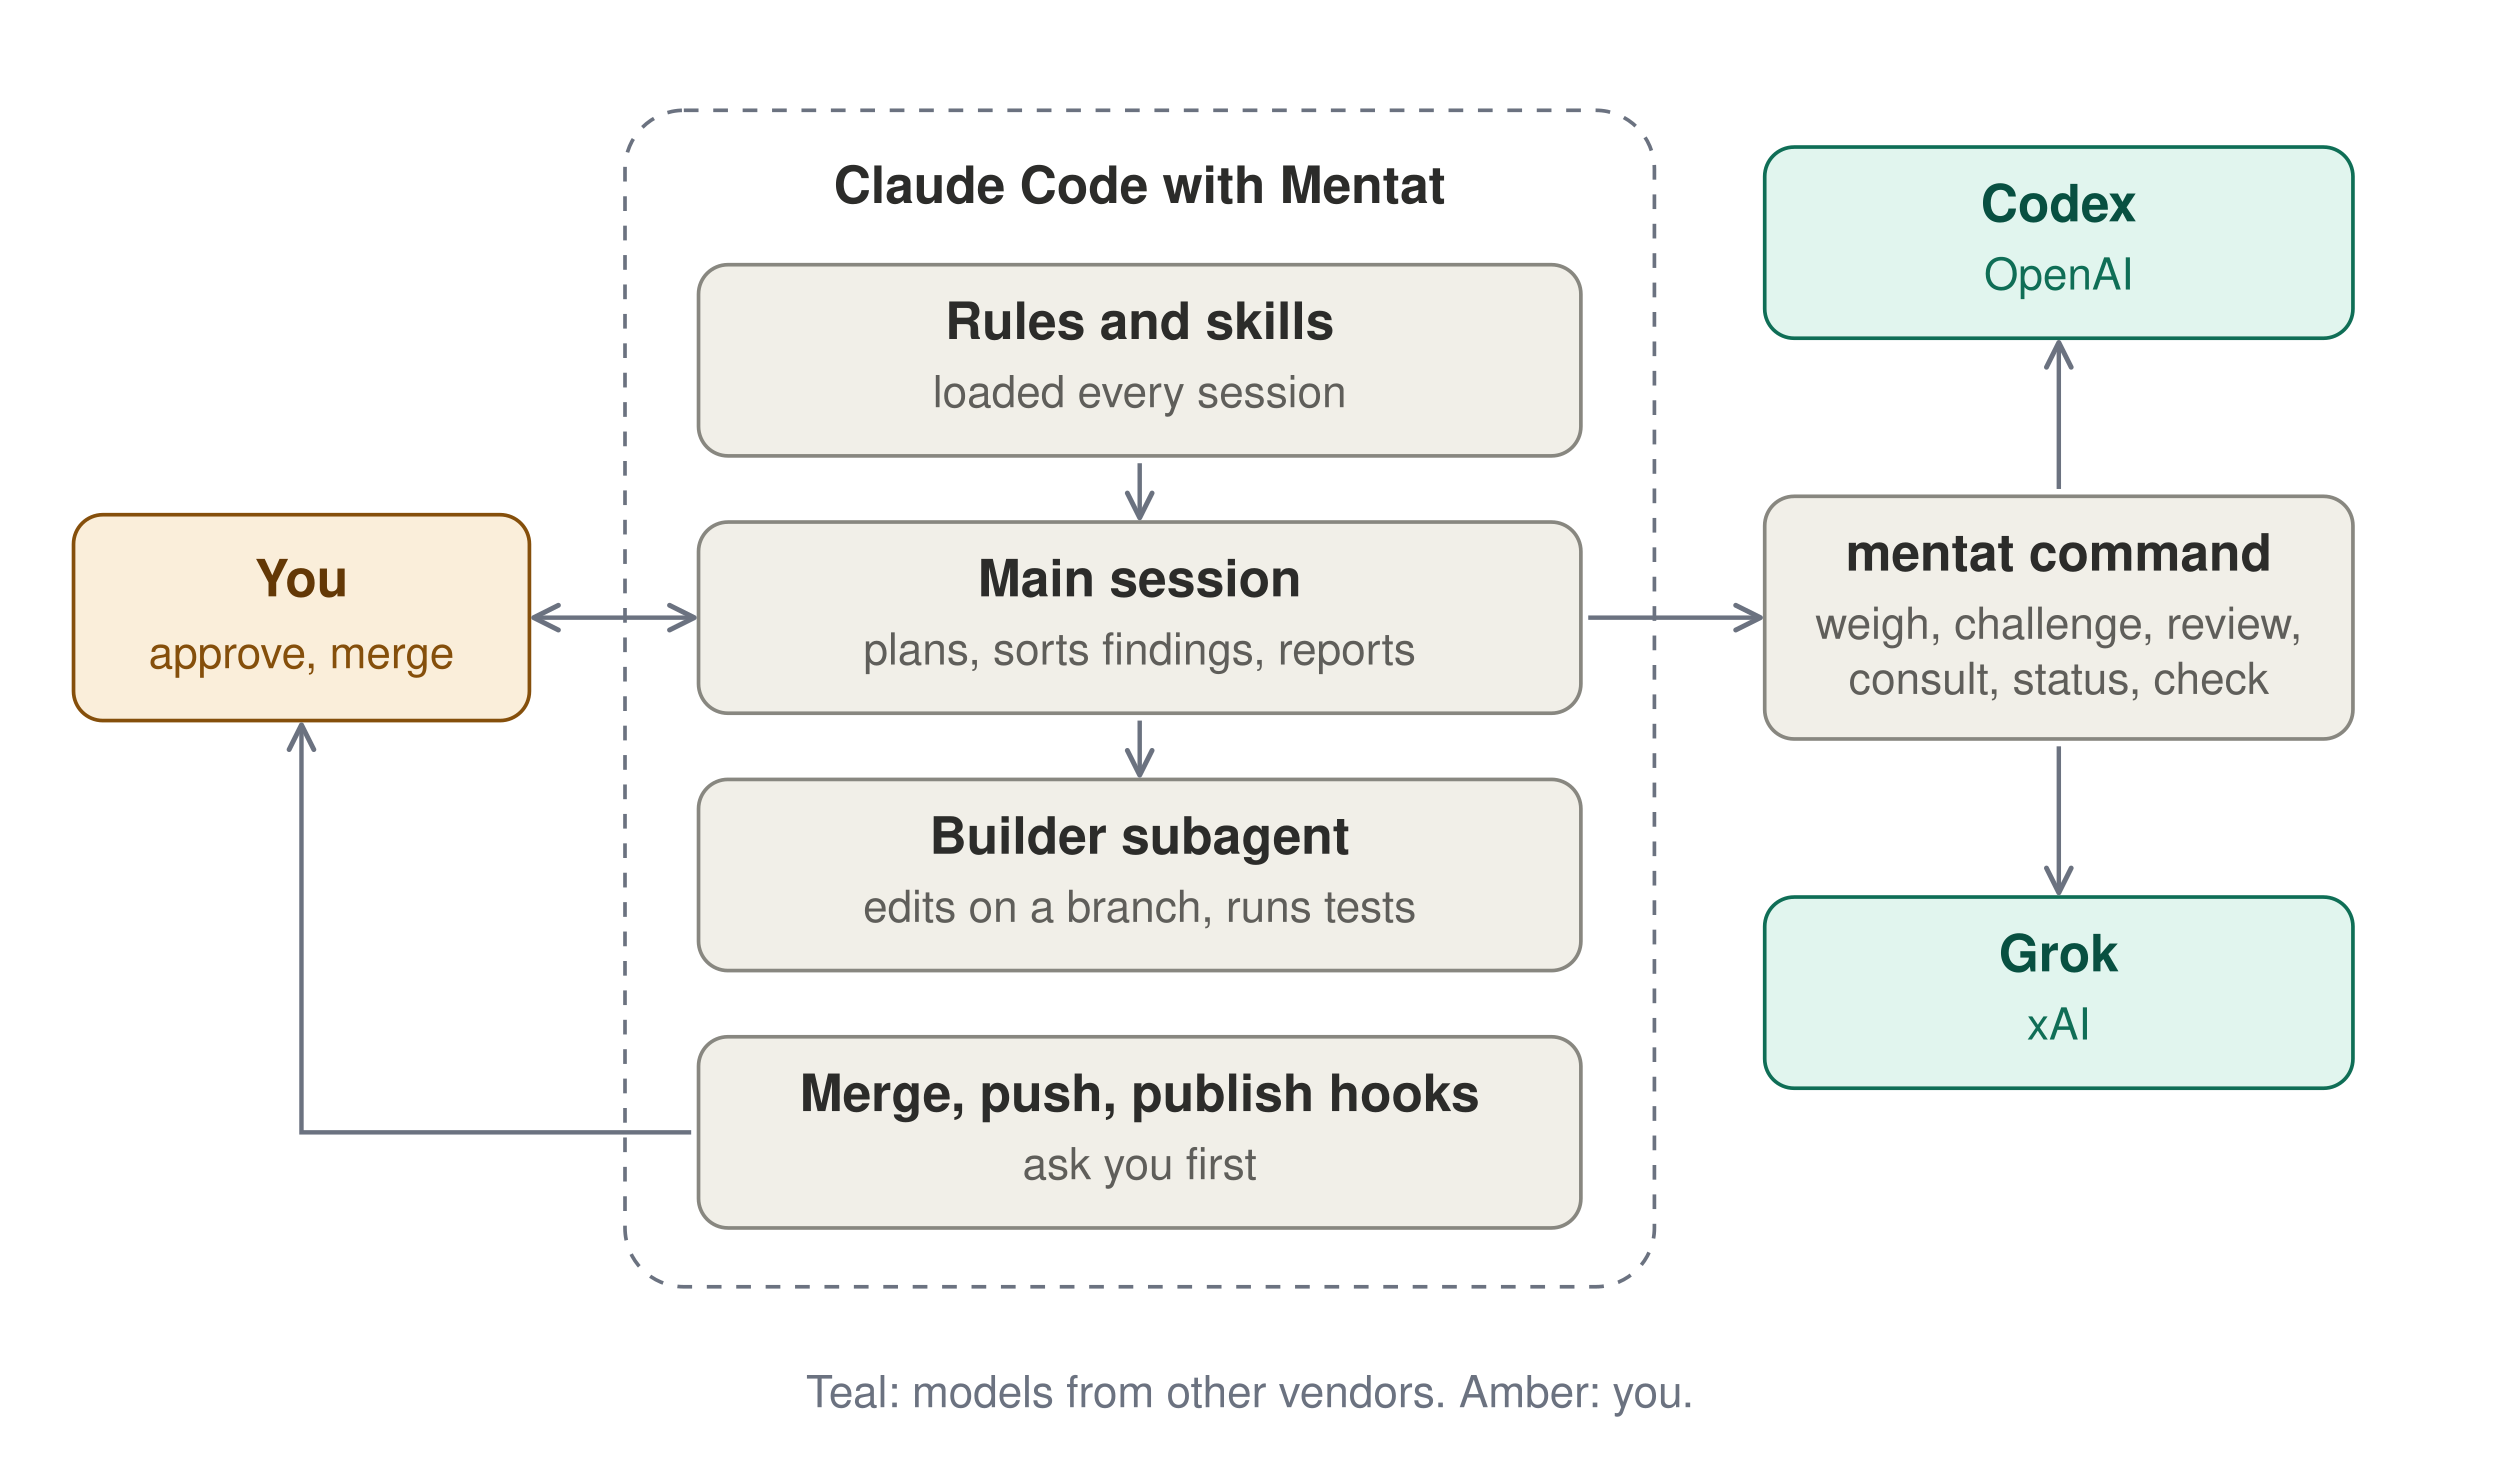
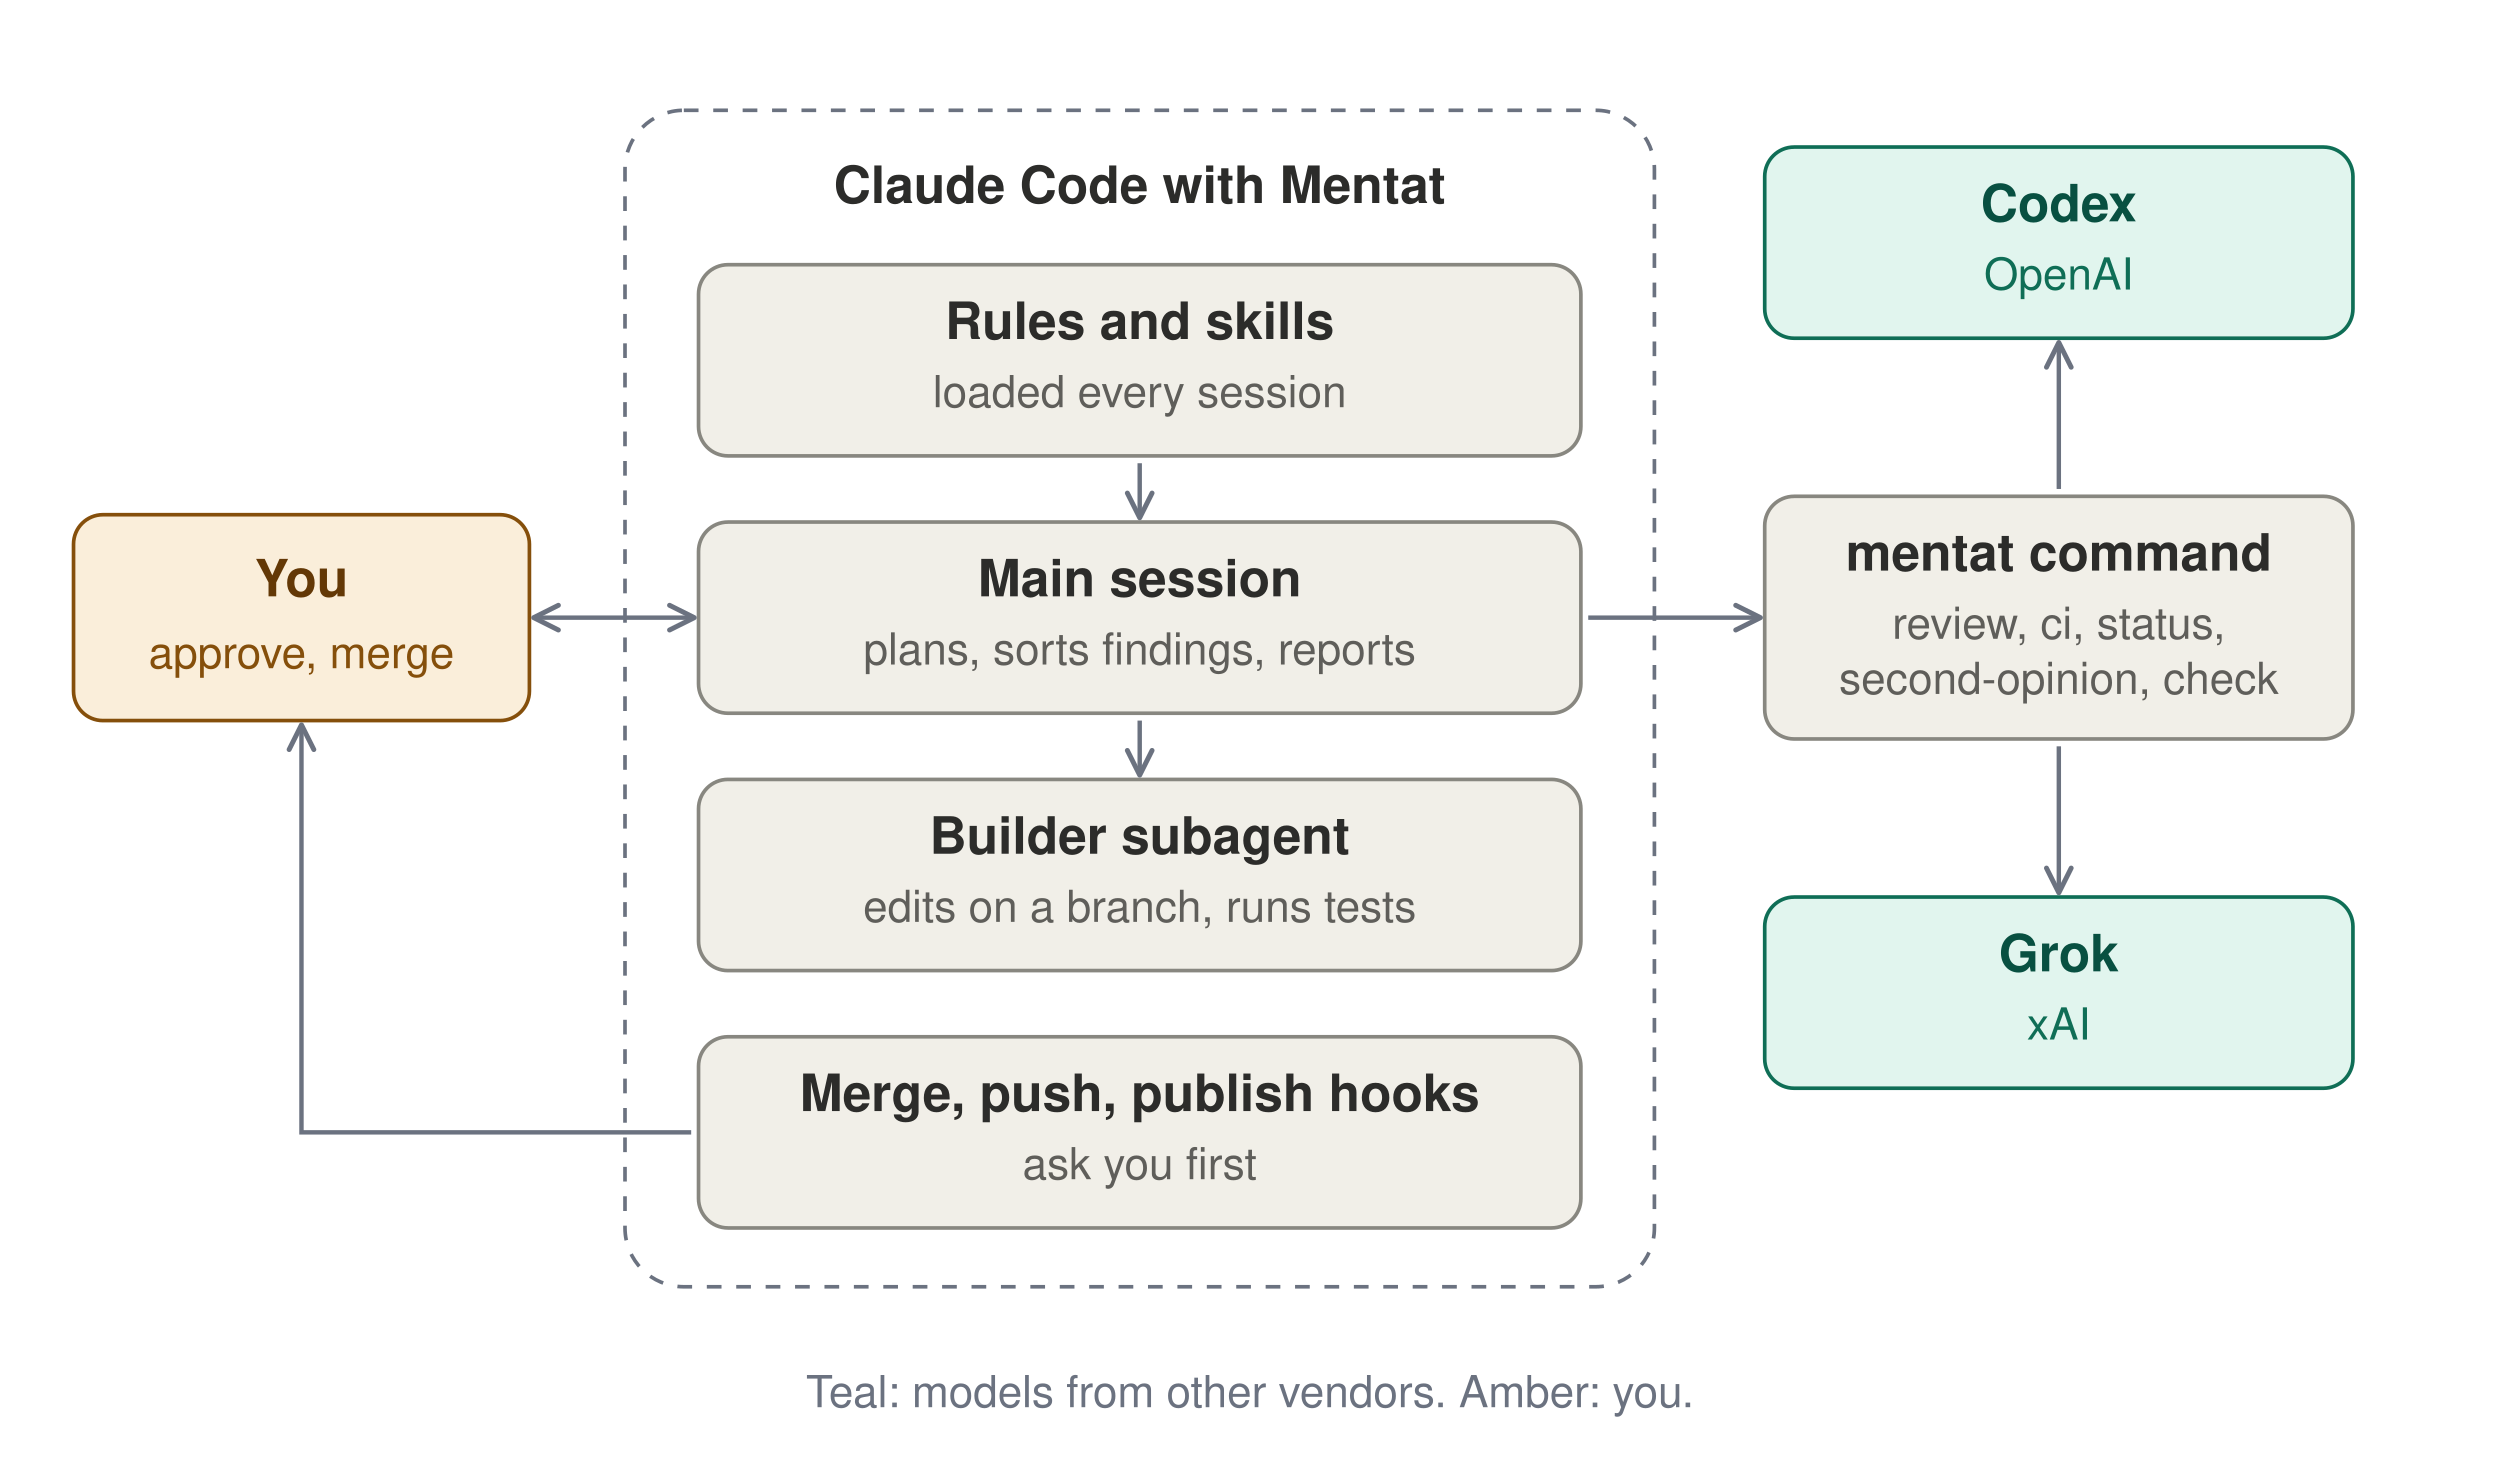
- <svg xmlns="http://www.w3.org/2000/svg" viewBox="0 0 680 400" width="680" height="400" role="img" aria-label="Inside Claude Code: rules and skills loaded every session, the main session, a builder subagent, and merge, push and publish hooks that ask you first. The mentat command has weigh, challenge, review, consult, status and check, and runs Codex (OpenAI) and Grok (xAI).">
+ <svg xmlns="http://www.w3.org/2000/svg" viewBox="0 0 680 400" width="680" height="400" role="img" aria-label="Inside Claude Code: rules and skills loaded every session, the main session, a builder subagent, and merge, push and publish hooks that ask you first. The mentat command has review, ci, status, second-opinion and check, and runs Codex (OpenAI) and Grok (xAI).">
  <style>
    .gb { fill: #F1EFE8; stroke: #888780; stroke-width: 1; }
    .gt { fill: #2C2C2A; }
    .gs { fill: #5F5E5A; }
    .tb { fill: #E1F5EE; stroke: #0F6E56; stroke-width: 1; }
    .tt { fill: #085041; }
    .ts { fill: #0F6E56; }
    .ab { fill: #FAEEDA; stroke: #854F0B; stroke-width: 1; }
    .at { fill: #633806; }
    .as { fill: #854F0B; }
    .l { stroke: #6b7280; stroke-width: 1.2; fill: none; }
    .lt { fill: #6b7280; }
    .dash { stroke: #6b7280; stroke-width: 1; fill: none; stroke-dasharray: 4 4; }
    .mk { stroke: #6b7280; }
    @media (prefers-color-scheme: dark) {
      .gb { fill: #2C2C2A; stroke: #888780; }
      .gt { fill: #F1EFE8; }
      .gs { fill: #B4B2A9; }
      .tb { fill: #085041; stroke: #5DCAA5; }
      .tt { fill: #E1F5EE; }
      .ts { fill: #9FE1CB; }
      .ab { fill: #633806; stroke: #FAC775; }
      .at { fill: #FAEEDA; }
      .as { fill: #FAC775; }
      .l { stroke: #9ca3af; }
      .lt { fill: #9ca3af; }
      .dash { stroke: #9ca3af; }
      .mk { stroke: #9ca3af; }
    }
  </style>
  <defs>
    <marker id="a" viewBox="0 0 10 10" refX="8" refY="5" markerWidth="7" markerHeight="7" orient="auto-start-reverse">
      <path class="mk" d="M 1 1 L 9 5 L 1 9" fill="none" stroke-width="1.6" stroke-linecap="round" stroke-linejoin="round" />
    </marker>
  </defs>
  <g font-family="ui-sans-serif, system-ui, -apple-system, 'Segoe UI', Helvetica, Arial, sans-serif" text-anchor="middle" dominant-baseline="central">
    <rect class="dash" x="170" y="30" width="280" height="320" rx="16" />
    <text class="gt" x="310" y="52" font-size="14" font-weight="600">Claude Code with Mentat</text>
    <rect class="gb" x="190" y="72" width="240" height="52" rx="8" />
    <text class="gt" x="310" y="89" font-size="14" font-weight="600">Rules and skills</text>
    <text class="gs" x="310" y="108" font-size="12" font-weight="400">loaded every session</text>
    <rect class="gb" x="190" y="142" width="240" height="52" rx="8" />
    <text class="gt" x="310" y="159" font-size="14" font-weight="600">Main session</text>
    <text class="gs" x="310" y="178" font-size="12" font-weight="400">plans, sorts findings, reports</text>
    <rect class="gb" x="190" y="212" width="240" height="52" rx="8" />
    <text class="gt" x="310" y="229" font-size="14" font-weight="600">Builder subagent</text>
    <text class="gs" x="310" y="248" font-size="12" font-weight="400">edits on a branch, runs tests</text>
    <rect class="gb" x="190" y="282" width="240" height="52" rx="8" />
    <text class="gt" x="310" y="299" font-size="14" font-weight="600">Merge, push, publish hooks</text>
    <text class="gs" x="310" y="318" font-size="12" font-weight="400">ask you first</text>
    <path class="l" d="M 310 126 L 310 140" marker-end="url(#a)" />
    <path class="l" d="M 310 196 L 310 210" marker-end="url(#a)" />
    <rect class="ab" x="20" y="140" width="124" height="56" rx="8" />
    <text class="at" x="82" y="159" font-size="14" font-weight="600">You</text>
    <text class="as" x="82" y="179" font-size="12" font-weight="400">approve, merge</text>
    <path class="l" d="M 146 168 L 188 168" marker-start="url(#a)" marker-end="url(#a)" />
    <path class="l" d="M 188 308 L 82 308 L 82 198" marker-end="url(#a)" />
    <rect class="gb" x="480" y="135" width="160" height="66" rx="8" />
    <text class="gt" x="560" y="152" font-size="14" font-weight="600">mentat command</text>
-     <text class="gs" x="560" y="171" font-size="12" font-weight="400">weigh, challenge, review,</text>
-     <text class="gs" x="560" y="186" font-size="12" font-weight="400">consult, status, check</text>
+     <text class="gs" x="560" y="171" font-size="12" font-weight="400">review, ci, status,</text>
+     <text class="gs" x="560" y="186" font-size="12" font-weight="400">second-opinion, check</text>
    <path class="l" d="M 432 168 L 478 168" marker-end="url(#a)" />
    <rect class="tb" x="480" y="40" width="160" height="52" rx="8" />
    <text class="tt" x="560" y="57" font-size="14" font-weight="600">Codex</text>
    <text class="ts" x="560" y="76" font-size="12" font-weight="400">OpenAI</text>
    <rect class="tb" x="480" y="244" width="160" height="52" rx="8" />
    <text class="tt" x="560" y="261" font-size="14" font-weight="600">Grok</text>
    <text class="ts" x="560" y="280" font-size="12" font-weight="400">xAI</text>
    <path class="l" d="M 560 133 L 560 94" marker-end="url(#a)" />
    <path class="l" d="M 560 203 L 560 242" marker-end="url(#a)" />
    <text class="lt" x="340" y="380" font-size="12" font-weight="400">Teal: models from other vendors. Amber: you.</text>
  </g>
</svg>
